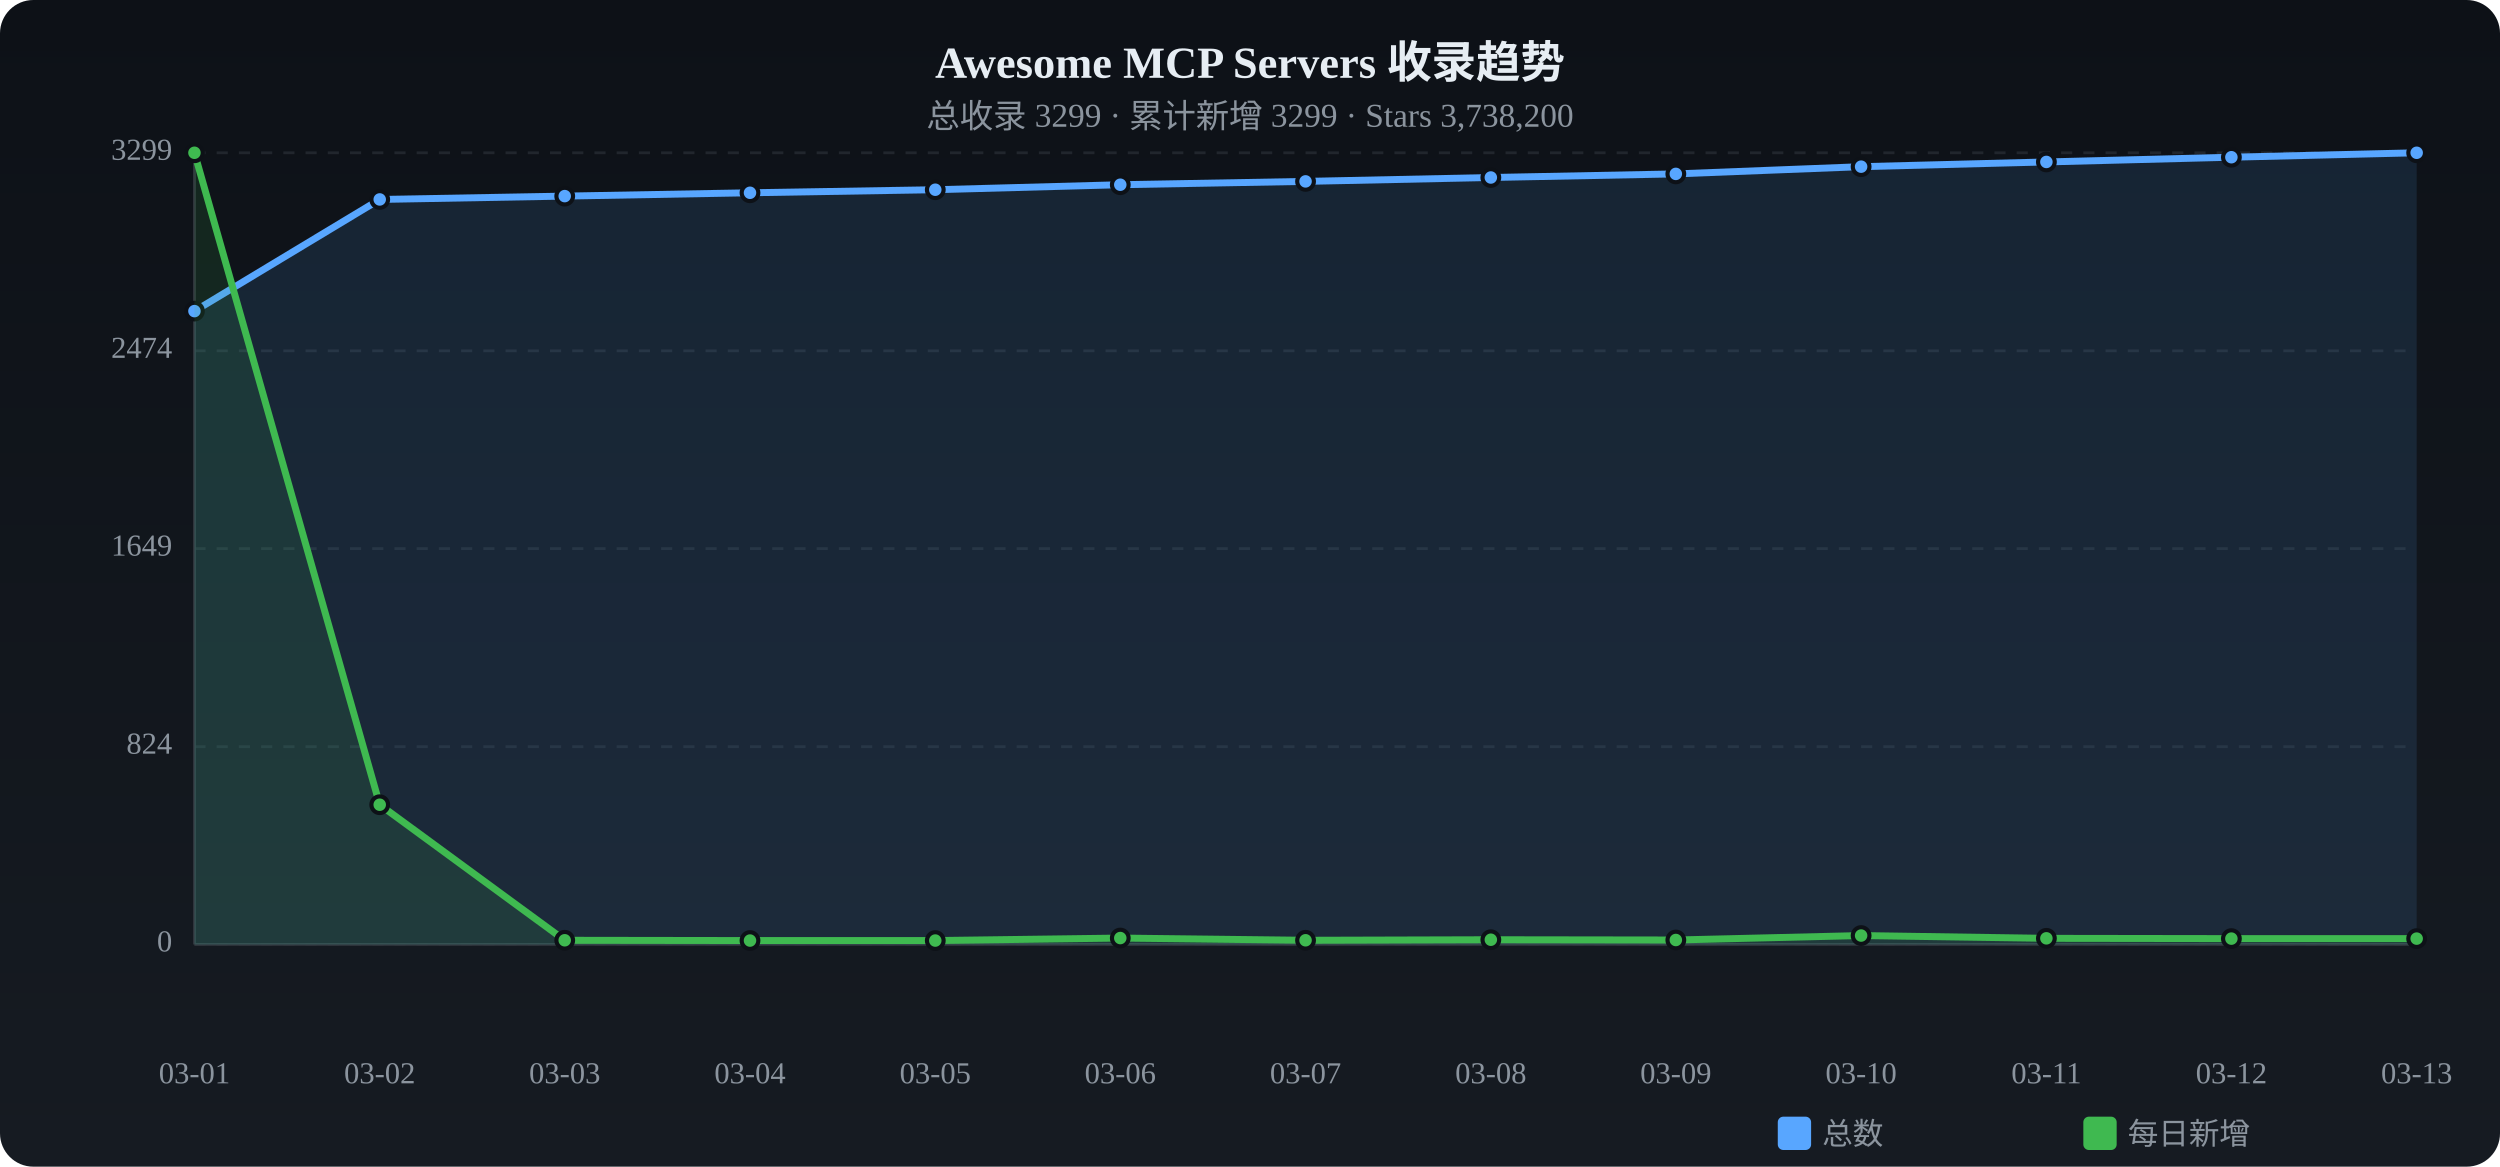
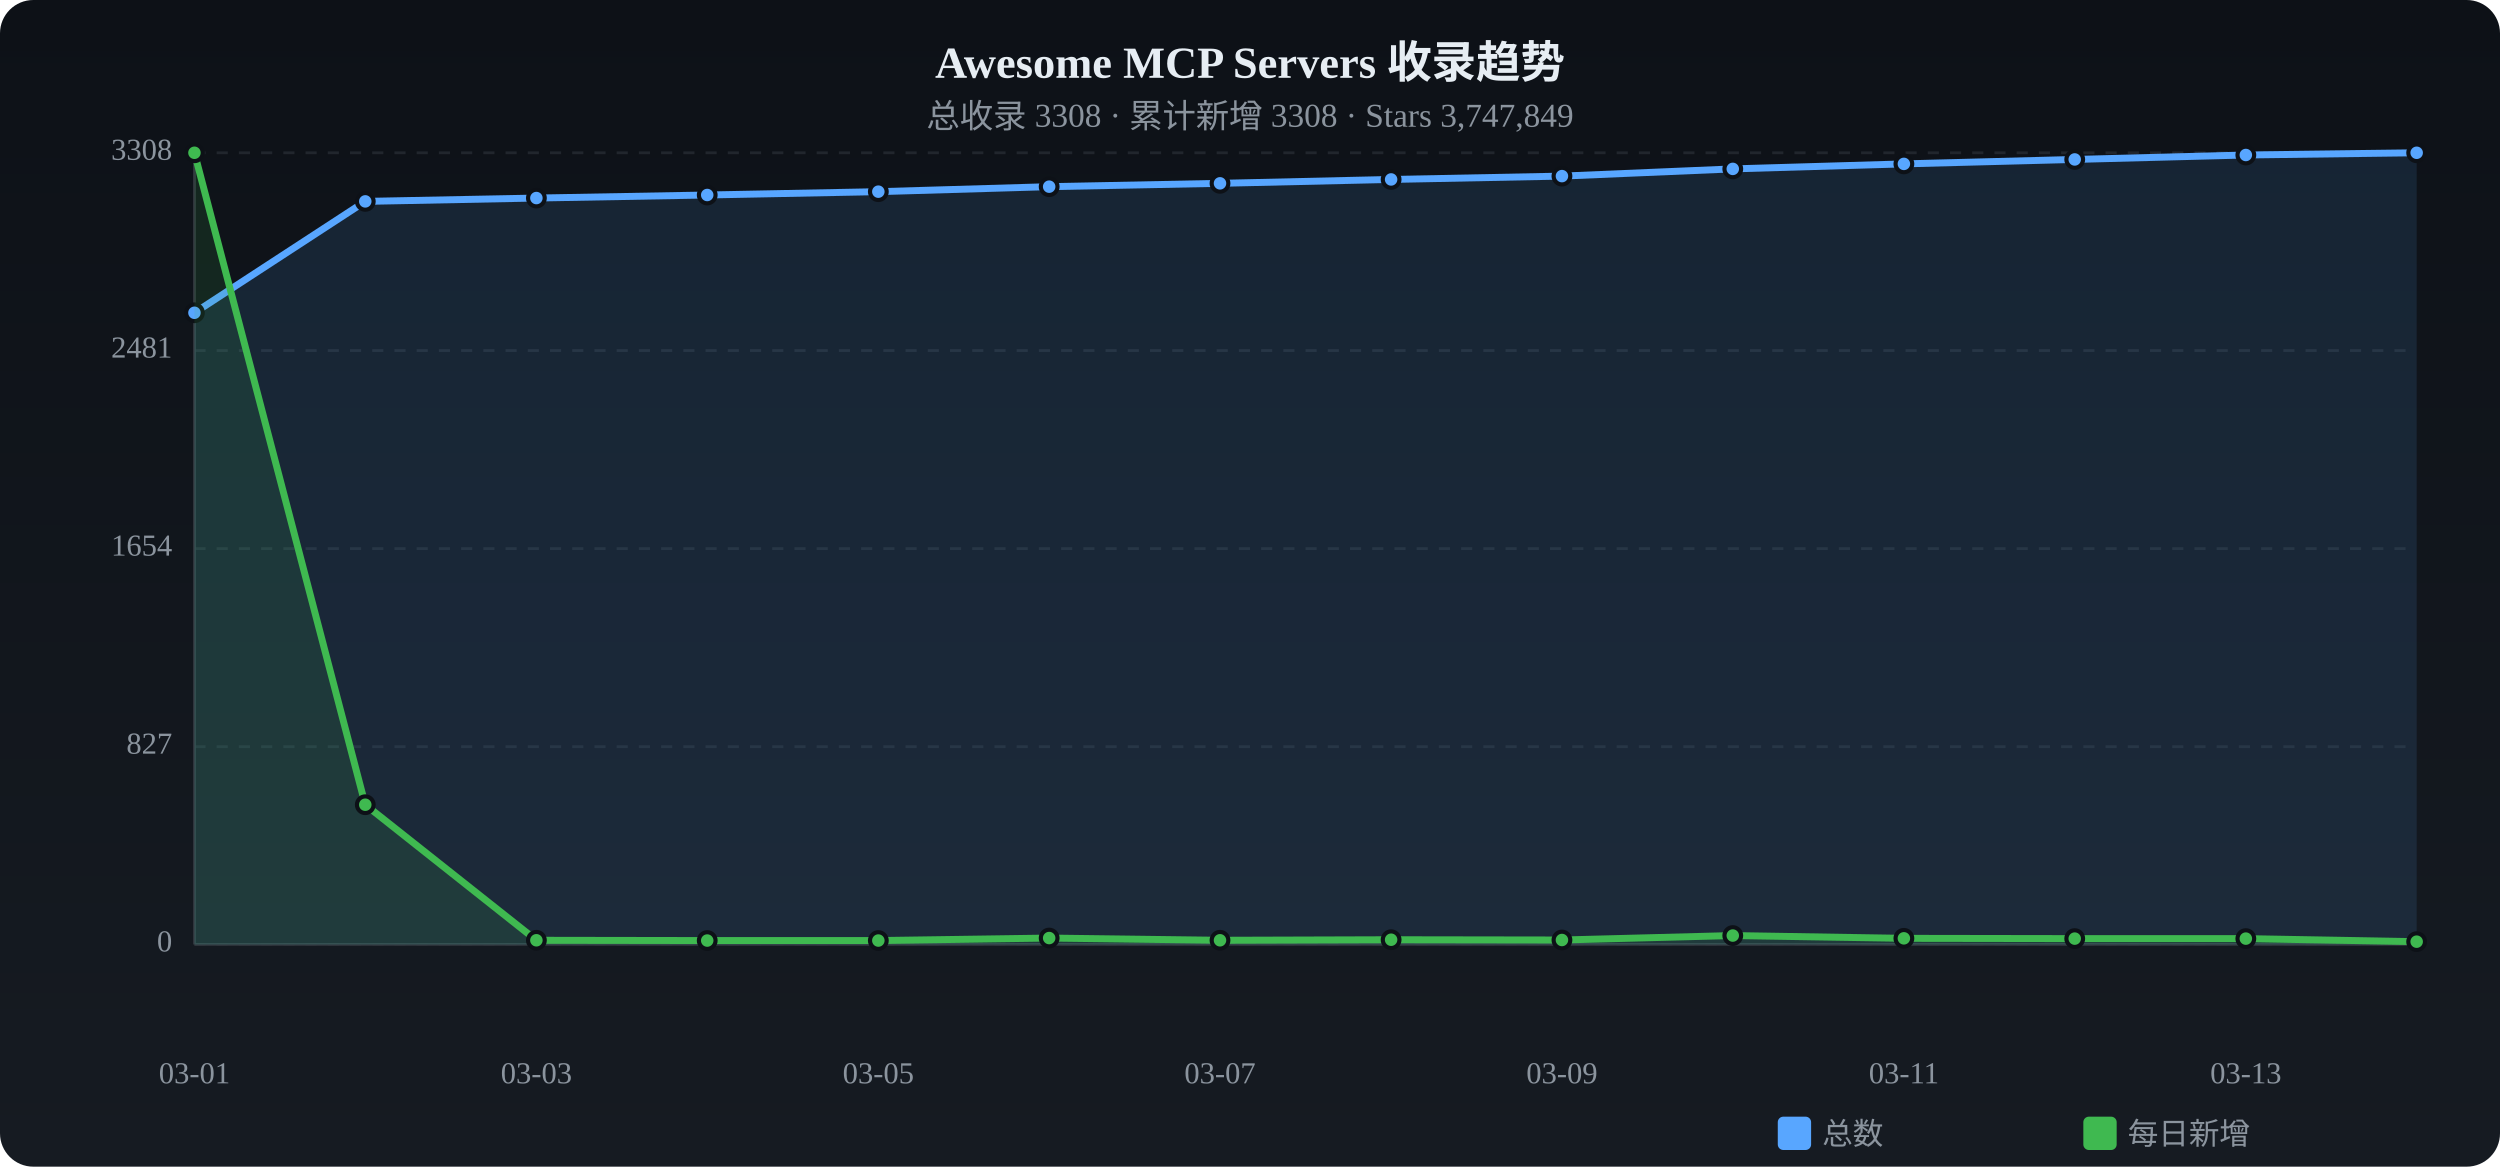
<svg xmlns="http://www.w3.org/2000/svg" viewBox="0 0 900 420" width="900" height="420">
  <defs>
    <linearGradient id="tbg" x1="0%" y1="0%" x2="0%" y2="100%">
      <stop offset="0%" stop-color="#0d1117" />
      <stop offset="100%" stop-color="#161b22" />
    </linearGradient>
  </defs>
  <rect width="900" height="420" rx="12" fill="url(#tbg)" />
  <text x="450.0" y="28" text-anchor="middle" fill="#e6edf3" font-size="16" font-weight="bold">Awesome MCP Servers 收录趋势</text>
-   <text x="450.0" y="46" text-anchor="middle" fill="#8b949e" font-size="12">总收录 3299 · 累计新增 3299 · Stars 3,738,200</text>
+   <text x="450.0" y="46" text-anchor="middle" fill="#8b949e" font-size="12">总收录 3308 · 累计新增 3308 · Stars 3,747,849</text>
  <text x="62" y="340.0" text-anchor="end" fill="#8b949e" font-size="11" dominant-baseline="middle">0</text>
  <line x1="70" y1="340.0" x2="870" y2="340.0" stroke="#21262d" stroke-dasharray="4 4" />
-   <text x="62" y="268.8" text-anchor="end" fill="#8b949e" font-size="11" dominant-baseline="middle">824</text>
+   <text x="62" y="268.8" text-anchor="end" fill="#8b949e" font-size="11" dominant-baseline="middle">827</text>
  <line x1="70" y1="268.8" x2="870" y2="268.8" stroke="#21262d" stroke-dasharray="4 4" />
-   <text x="62" y="197.5" text-anchor="end" fill="#8b949e" font-size="11" dominant-baseline="middle">1649</text>
+   <text x="62" y="197.5" text-anchor="end" fill="#8b949e" font-size="11" dominant-baseline="middle">1654</text>
  <line x1="70" y1="197.5" x2="870" y2="197.5" stroke="#21262d" stroke-dasharray="4 4" />
-   <text x="62" y="126.3" text-anchor="end" fill="#8b949e" font-size="11" dominant-baseline="middle">2474</text>
-   <line x1="70" y1="126.3" x2="870" y2="126.3" stroke="#21262d" stroke-dasharray="4 4" />
-   <text x="62" y="55.0" text-anchor="end" fill="#8b949e" font-size="11" dominant-baseline="middle">3299</text>
+   <text x="62" y="126.2" text-anchor="end" fill="#8b949e" font-size="11" dominant-baseline="middle">2481</text>
+   <line x1="70" y1="126.2" x2="870" y2="126.2" stroke="#21262d" stroke-dasharray="4 4" />
+   <text x="62" y="55.0" text-anchor="end" fill="#8b949e" font-size="11" dominant-baseline="middle">3308</text>
  <line x1="70" y1="55.0" x2="870" y2="55.0" stroke="#21262d" stroke-dasharray="4 4" />
  <line x1="70" y1="55" x2="70" y2="340" stroke="#30363d" />
  <line x1="70" y1="340" x2="870" y2="340" stroke="#30363d" />
-   <path d="M70.0,112.0 L136.7,71.8 L203.3,70.6 L270.0,69.4 L336.7,68.3 L403.3,66.5 L470.0,65.3 L536.7,63.9 L603.3,62.6 L670.0,60.0 L736.7,58.3 L803.3,56.6 L870.0,55.0 L870.0,340 L70.0,340 Z" fill="#58a6ff" opacity="0.12" />
-   <polyline points="70.0,112.0 136.7,71.8 203.3,70.6 270.0,69.4 336.7,68.3 403.3,66.5 470.0,65.3 536.7,63.9 603.3,62.6 670.0,60.0 736.7,58.3 803.3,56.6 870.0,55.0" fill="none" stroke="#58a6ff" stroke-width="2.5" stroke-linecap="round" stroke-linejoin="round" />
-   <circle cx="70.0" cy="112.0" r="3" fill="#58a6ff" stroke="#0d1117" stroke-width="1.5" />
-   <circle cx="136.7" cy="71.8" r="3" fill="#58a6ff" stroke="#0d1117" stroke-width="1.5" />
-   <circle cx="203.3" cy="70.6" r="3" fill="#58a6ff" stroke="#0d1117" stroke-width="1.5" />
-   <circle cx="270.0" cy="69.4" r="3" fill="#58a6ff" stroke="#0d1117" stroke-width="1.5" />
-   <circle cx="336.7" cy="68.3" r="3" fill="#58a6ff" stroke="#0d1117" stroke-width="1.5" />
-   <circle cx="403.3" cy="66.5" r="3" fill="#58a6ff" stroke="#0d1117" stroke-width="1.5" />
-   <circle cx="470.0" cy="65.3" r="3" fill="#58a6ff" stroke="#0d1117" stroke-width="1.5" />
-   <circle cx="536.7" cy="63.9" r="3" fill="#58a6ff" stroke="#0d1117" stroke-width="1.5" />
-   <circle cx="603.3" cy="62.6" r="3" fill="#58a6ff" stroke="#0d1117" stroke-width="1.5" />
-   <circle cx="670.0" cy="60.0" r="3" fill="#58a6ff" stroke="#0d1117" stroke-width="1.5" />
-   <circle cx="736.7" cy="58.3" r="3" fill="#58a6ff" stroke="#0d1117" stroke-width="1.5" />
-   <circle cx="803.3" cy="56.6" r="3" fill="#58a6ff" stroke="#0d1117" stroke-width="1.5" />
+   <path d="M70.0,112.6 L131.5,72.5 L193.1,71.3 L254.6,70.2 L316.2,69.0 L377.7,67.2 L439.2,66.0 L500.8,64.6 L562.3,63.4 L623.8,60.8 L685.4,59.0 L746.9,57.4 L808.5,55.8 L870.0,55.0 L870.0,340 L70.0,340 Z" fill="#58a6ff" opacity="0.12" />
+   <polyline points="70.0,112.6 131.5,72.5 193.1,71.3 254.6,70.2 316.2,69.0 377.7,67.2 439.2,66.0 500.8,64.6 562.3,63.4 623.8,60.8 685.4,59.0 746.9,57.4 808.5,55.8 870.0,55.0" fill="none" stroke="#58a6ff" stroke-width="2.5" stroke-linecap="round" stroke-linejoin="round" />
+   <circle cx="70.0" cy="112.6" r="3" fill="#58a6ff" stroke="#0d1117" stroke-width="1.5" />
+   <circle cx="131.5" cy="72.5" r="3" fill="#58a6ff" stroke="#0d1117" stroke-width="1.5" />
+   <circle cx="193.1" cy="71.3" r="3" fill="#58a6ff" stroke="#0d1117" stroke-width="1.5" />
+   <circle cx="254.6" cy="70.2" r="3" fill="#58a6ff" stroke="#0d1117" stroke-width="1.5" />
+   <circle cx="316.2" cy="69.0" r="3" fill="#58a6ff" stroke="#0d1117" stroke-width="1.5" />
+   <circle cx="377.7" cy="67.2" r="3" fill="#58a6ff" stroke="#0d1117" stroke-width="1.5" />
+   <circle cx="439.2" cy="66.0" r="3" fill="#58a6ff" stroke="#0d1117" stroke-width="1.5" />
+   <circle cx="500.8" cy="64.6" r="3" fill="#58a6ff" stroke="#0d1117" stroke-width="1.5" />
+   <circle cx="562.3" cy="63.4" r="3" fill="#58a6ff" stroke="#0d1117" stroke-width="1.5" />
+   <circle cx="623.8" cy="60.8" r="3" fill="#58a6ff" stroke="#0d1117" stroke-width="1.5" />
+   <circle cx="685.4" cy="59.0" r="3" fill="#58a6ff" stroke="#0d1117" stroke-width="1.5" />
+   <circle cx="746.9" cy="57.4" r="3" fill="#58a6ff" stroke="#0d1117" stroke-width="1.5" />
+   <circle cx="808.5" cy="55.8" r="3" fill="#58a6ff" stroke="#0d1117" stroke-width="1.5" />
  <circle cx="870.0" cy="55.0" r="3" fill="#58a6ff" stroke="#0d1117" stroke-width="1.5" />
-   <path d="M70.0,55.0 L136.7,289.7 L203.3,338.5 L270.0,338.6 L336.7,338.6 L403.3,337.7 L470.0,338.5 L536.7,338.3 L603.3,338.4 L670.0,336.8 L736.7,337.8 L803.3,337.9 L870.0,337.9 L870.0,340 L70.0,340 Z" fill="#3fb950" opacity="0.12" />
-   <polyline points="70.0,55.0 136.7,289.7 203.3,338.5 270.0,338.6 336.7,338.6 403.3,337.7 470.0,338.5 536.7,338.3 603.3,338.4 670.0,336.8 736.7,337.8 803.3,337.9 870.0,337.9" fill="none" stroke="#3fb950" stroke-width="2.5" stroke-linecap="round" stroke-linejoin="round" />
+   <path d="M70.0,55.0 L131.5,289.7 L193.1,338.5 L254.6,338.6 L316.2,338.6 L377.7,337.7 L439.2,338.5 L500.8,338.3 L562.3,338.4 L623.8,336.8 L685.4,337.8 L746.9,337.9 L808.5,337.9 L870.0,339.0 L870.0,340 L70.0,340 Z" fill="#3fb950" opacity="0.12" />
+   <polyline points="70.0,55.0 131.5,289.7 193.1,338.5 254.6,338.6 316.2,338.6 377.7,337.7 439.2,338.5 500.8,338.3 562.3,338.4 623.8,336.8 685.4,337.8 746.9,337.9 808.5,337.9 870.0,339.0" fill="none" stroke="#3fb950" stroke-width="2.5" stroke-linecap="round" stroke-linejoin="round" />
  <circle cx="70.0" cy="55.0" r="3" fill="#3fb950" stroke="#0d1117" stroke-width="1.5" />
-   <circle cx="136.7" cy="289.7" r="3" fill="#3fb950" stroke="#0d1117" stroke-width="1.5" />
-   <circle cx="203.3" cy="338.5" r="3" fill="#3fb950" stroke="#0d1117" stroke-width="1.5" />
-   <circle cx="270.0" cy="338.6" r="3" fill="#3fb950" stroke="#0d1117" stroke-width="1.5" />
-   <circle cx="336.7" cy="338.6" r="3" fill="#3fb950" stroke="#0d1117" stroke-width="1.5" />
-   <circle cx="403.3" cy="337.7" r="3" fill="#3fb950" stroke="#0d1117" stroke-width="1.5" />
-   <circle cx="470.0" cy="338.5" r="3" fill="#3fb950" stroke="#0d1117" stroke-width="1.5" />
-   <circle cx="536.7" cy="338.3" r="3" fill="#3fb950" stroke="#0d1117" stroke-width="1.5" />
-   <circle cx="603.3" cy="338.4" r="3" fill="#3fb950" stroke="#0d1117" stroke-width="1.5" />
-   <circle cx="670.0" cy="336.8" r="3" fill="#3fb950" stroke="#0d1117" stroke-width="1.5" />
-   <circle cx="736.7" cy="337.8" r="3" fill="#3fb950" stroke="#0d1117" stroke-width="1.5" />
-   <circle cx="803.3" cy="337.9" r="3" fill="#3fb950" stroke="#0d1117" stroke-width="1.5" />
-   <circle cx="870.0" cy="337.9" r="3" fill="#3fb950" stroke="#0d1117" stroke-width="1.5" />
+   <circle cx="131.5" cy="289.7" r="3" fill="#3fb950" stroke="#0d1117" stroke-width="1.5" />
+   <circle cx="193.1" cy="338.5" r="3" fill="#3fb950" stroke="#0d1117" stroke-width="1.5" />
+   <circle cx="254.6" cy="338.6" r="3" fill="#3fb950" stroke="#0d1117" stroke-width="1.5" />
+   <circle cx="316.2" cy="338.6" r="3" fill="#3fb950" stroke="#0d1117" stroke-width="1.5" />
+   <circle cx="377.7" cy="337.7" r="3" fill="#3fb950" stroke="#0d1117" stroke-width="1.5" />
+   <circle cx="439.2" cy="338.5" r="3" fill="#3fb950" stroke="#0d1117" stroke-width="1.5" />
+   <circle cx="500.8" cy="338.3" r="3" fill="#3fb950" stroke="#0d1117" stroke-width="1.5" />
+   <circle cx="562.3" cy="338.4" r="3" fill="#3fb950" stroke="#0d1117" stroke-width="1.5" />
+   <circle cx="623.8" cy="336.8" r="3" fill="#3fb950" stroke="#0d1117" stroke-width="1.5" />
+   <circle cx="685.4" cy="337.8" r="3" fill="#3fb950" stroke="#0d1117" stroke-width="1.5" />
+   <circle cx="746.9" cy="337.9" r="3" fill="#3fb950" stroke="#0d1117" stroke-width="1.5" />
+   <circle cx="808.5" cy="337.9" r="3" fill="#3fb950" stroke="#0d1117" stroke-width="1.5" />
+   <circle cx="870.0" cy="339.0" r="3" fill="#3fb950" stroke="#0d1117" stroke-width="1.5" />
  <text x="70.0" y="390" text-anchor="middle" fill="#8b949e" font-size="11">03-01</text>
-   <text x="136.7" y="390" text-anchor="middle" fill="#8b949e" font-size="11">03-02</text>
-   <text x="203.3" y="390" text-anchor="middle" fill="#8b949e" font-size="11">03-03</text>
-   <text x="270.0" y="390" text-anchor="middle" fill="#8b949e" font-size="11">03-04</text>
-   <text x="336.7" y="390" text-anchor="middle" fill="#8b949e" font-size="11">03-05</text>
-   <text x="403.3" y="390" text-anchor="middle" fill="#8b949e" font-size="11">03-06</text>
-   <text x="470.0" y="390" text-anchor="middle" fill="#8b949e" font-size="11">03-07</text>
-   <text x="536.7" y="390" text-anchor="middle" fill="#8b949e" font-size="11">03-08</text>
-   <text x="603.3" y="390" text-anchor="middle" fill="#8b949e" font-size="11">03-09</text>
-   <text x="670.0" y="390" text-anchor="middle" fill="#8b949e" font-size="11">03-10</text>
-   <text x="736.7" y="390" text-anchor="middle" fill="#8b949e" font-size="11">03-11</text>
-   <text x="803.3" y="390" text-anchor="middle" fill="#8b949e" font-size="11">03-12</text>
-   <text x="870.0" y="390" text-anchor="middle" fill="#8b949e" font-size="11">03-13</text>
+   <text x="193.1" y="390" text-anchor="middle" fill="#8b949e" font-size="11">03-03</text>
+   <text x="316.2" y="390" text-anchor="middle" fill="#8b949e" font-size="11">03-05</text>
+   <text x="439.2" y="390" text-anchor="middle" fill="#8b949e" font-size="11">03-07</text>
+   <text x="562.3" y="390" text-anchor="middle" fill="#8b949e" font-size="11">03-09</text>
+   <text x="685.4" y="390" text-anchor="middle" fill="#8b949e" font-size="11">03-11</text>
+   <text x="808.5" y="390" text-anchor="middle" fill="#8b949e" font-size="11">03-13</text>
  <rect x="640" y="402" width="12" height="12" rx="2" fill="#58a6ff" />
  <text x="656" y="412" fill="#8b949e" font-size="11">总数</text>
  <rect x="750" y="402" width="12" height="12" rx="2" fill="#3fb950" />
  <text x="766" y="412" fill="#8b949e" font-size="11">每日新增</text>
</svg>
